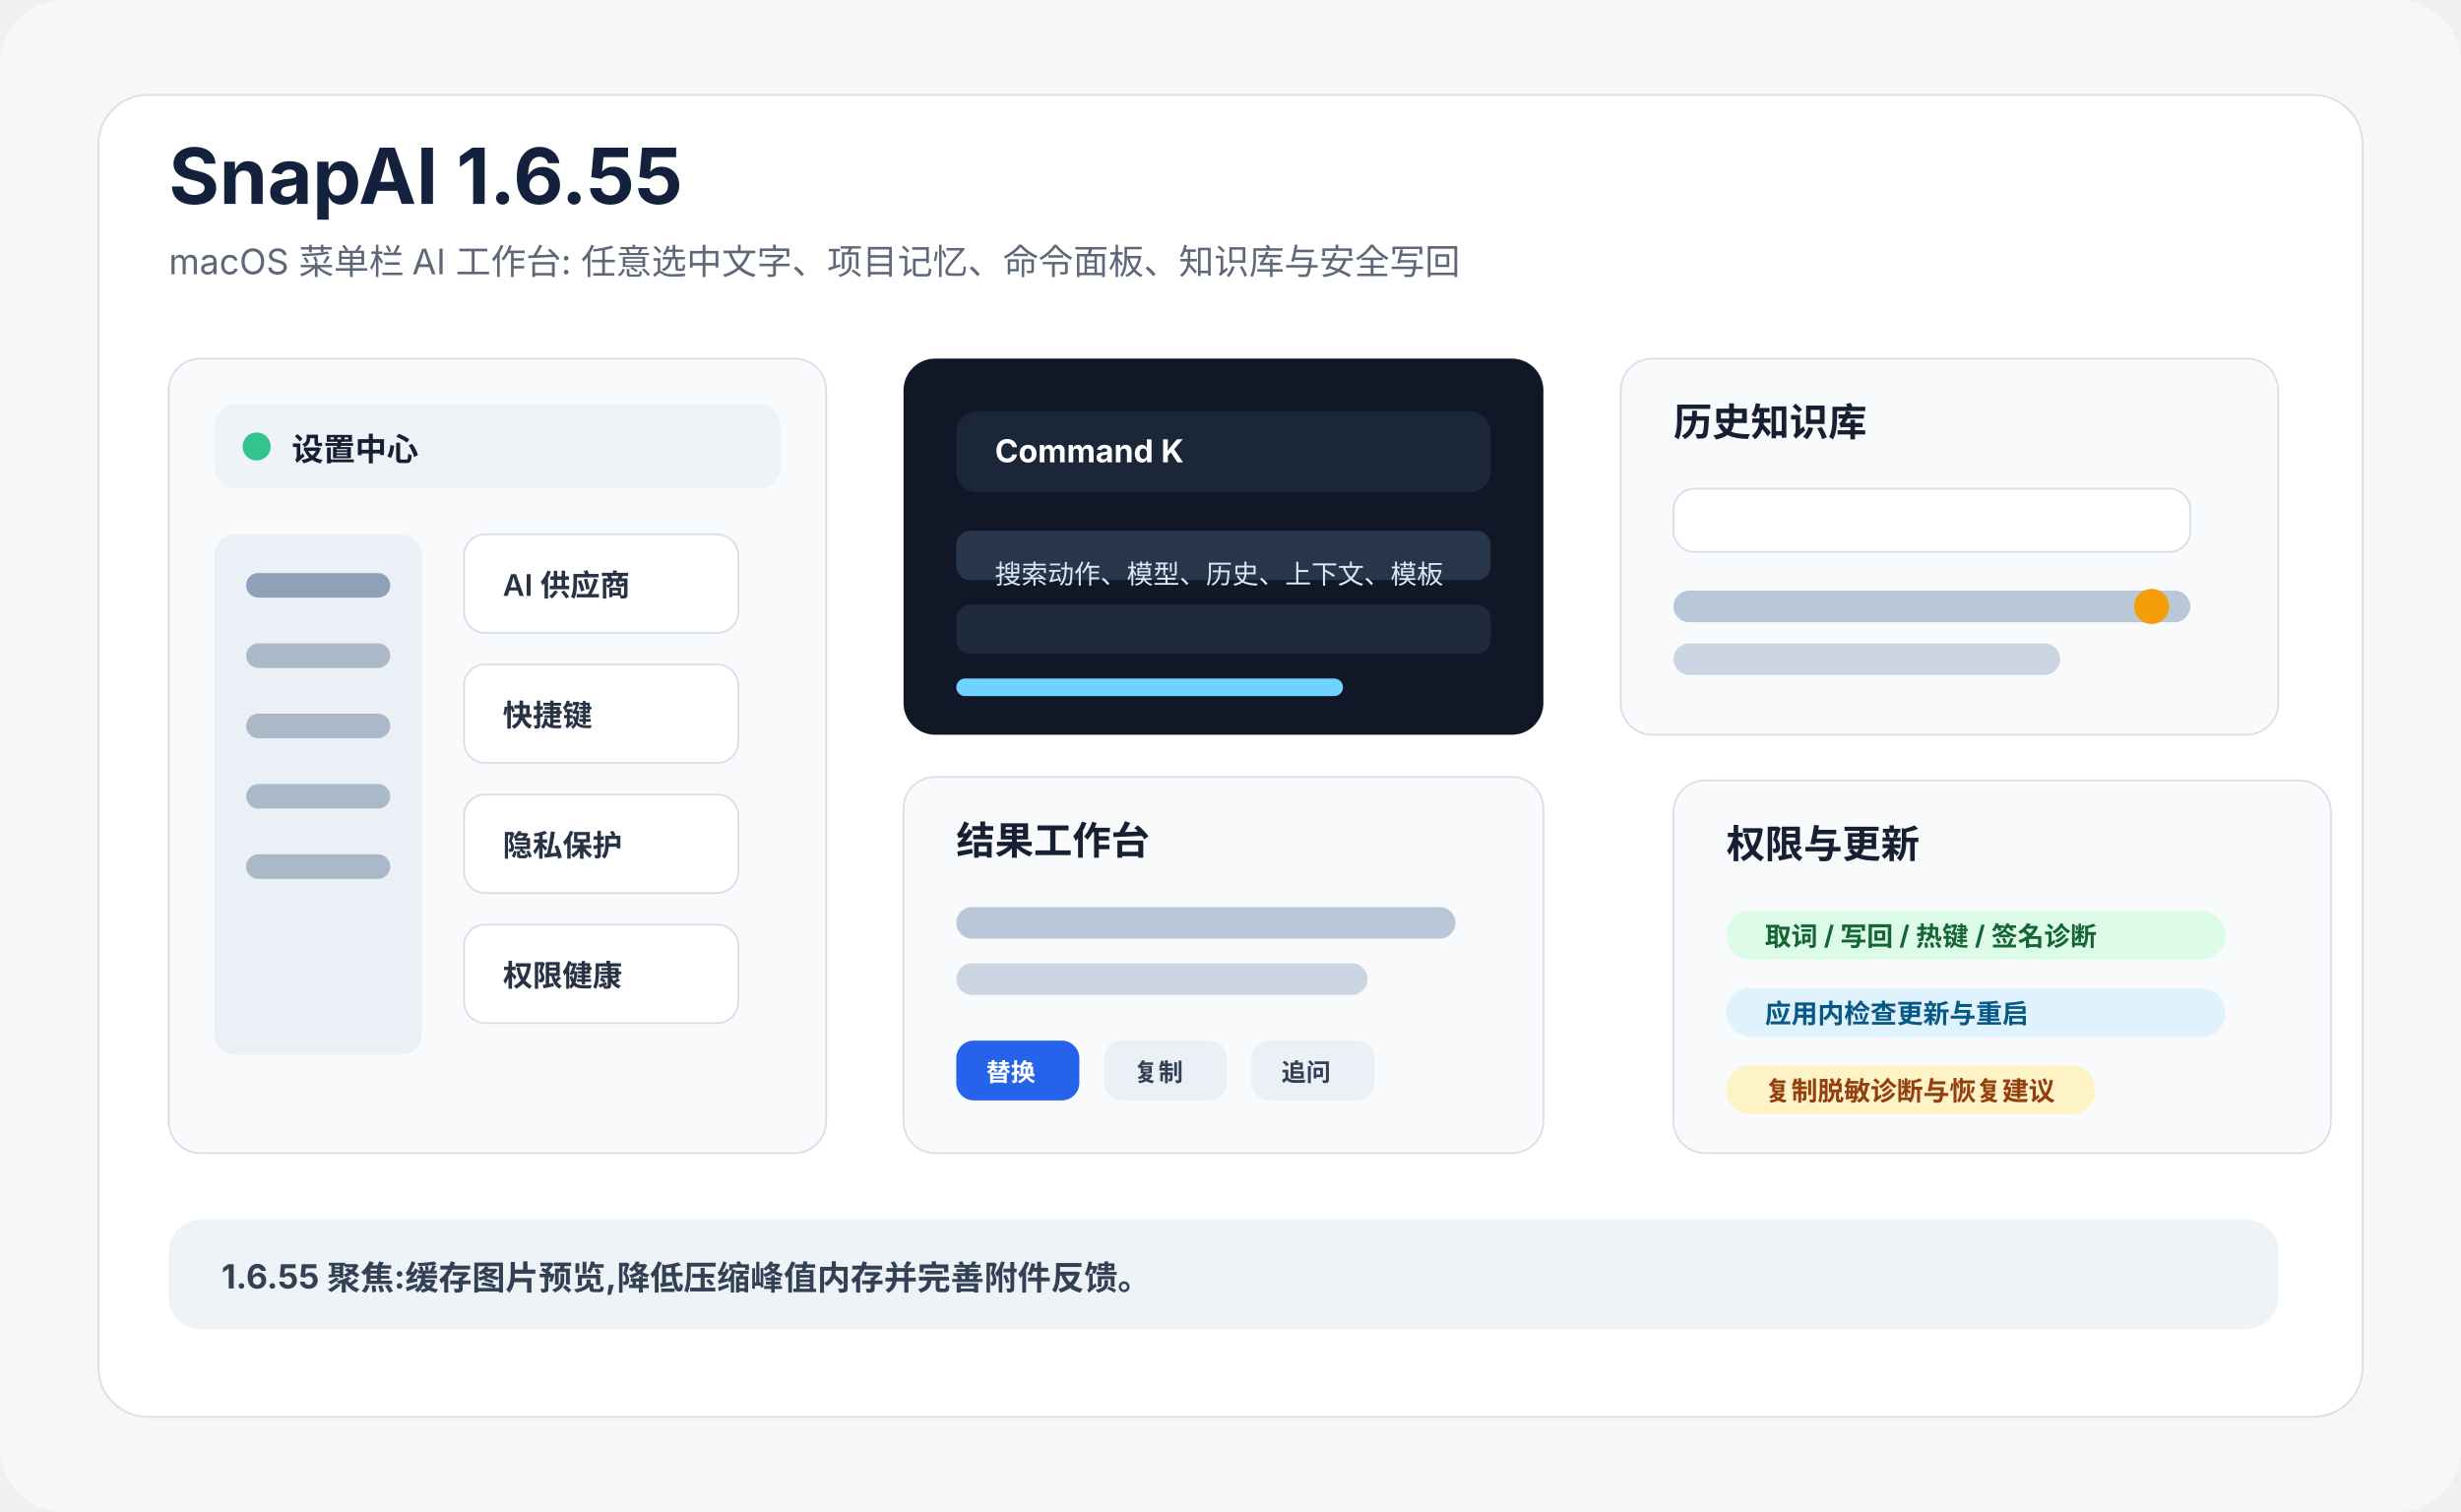
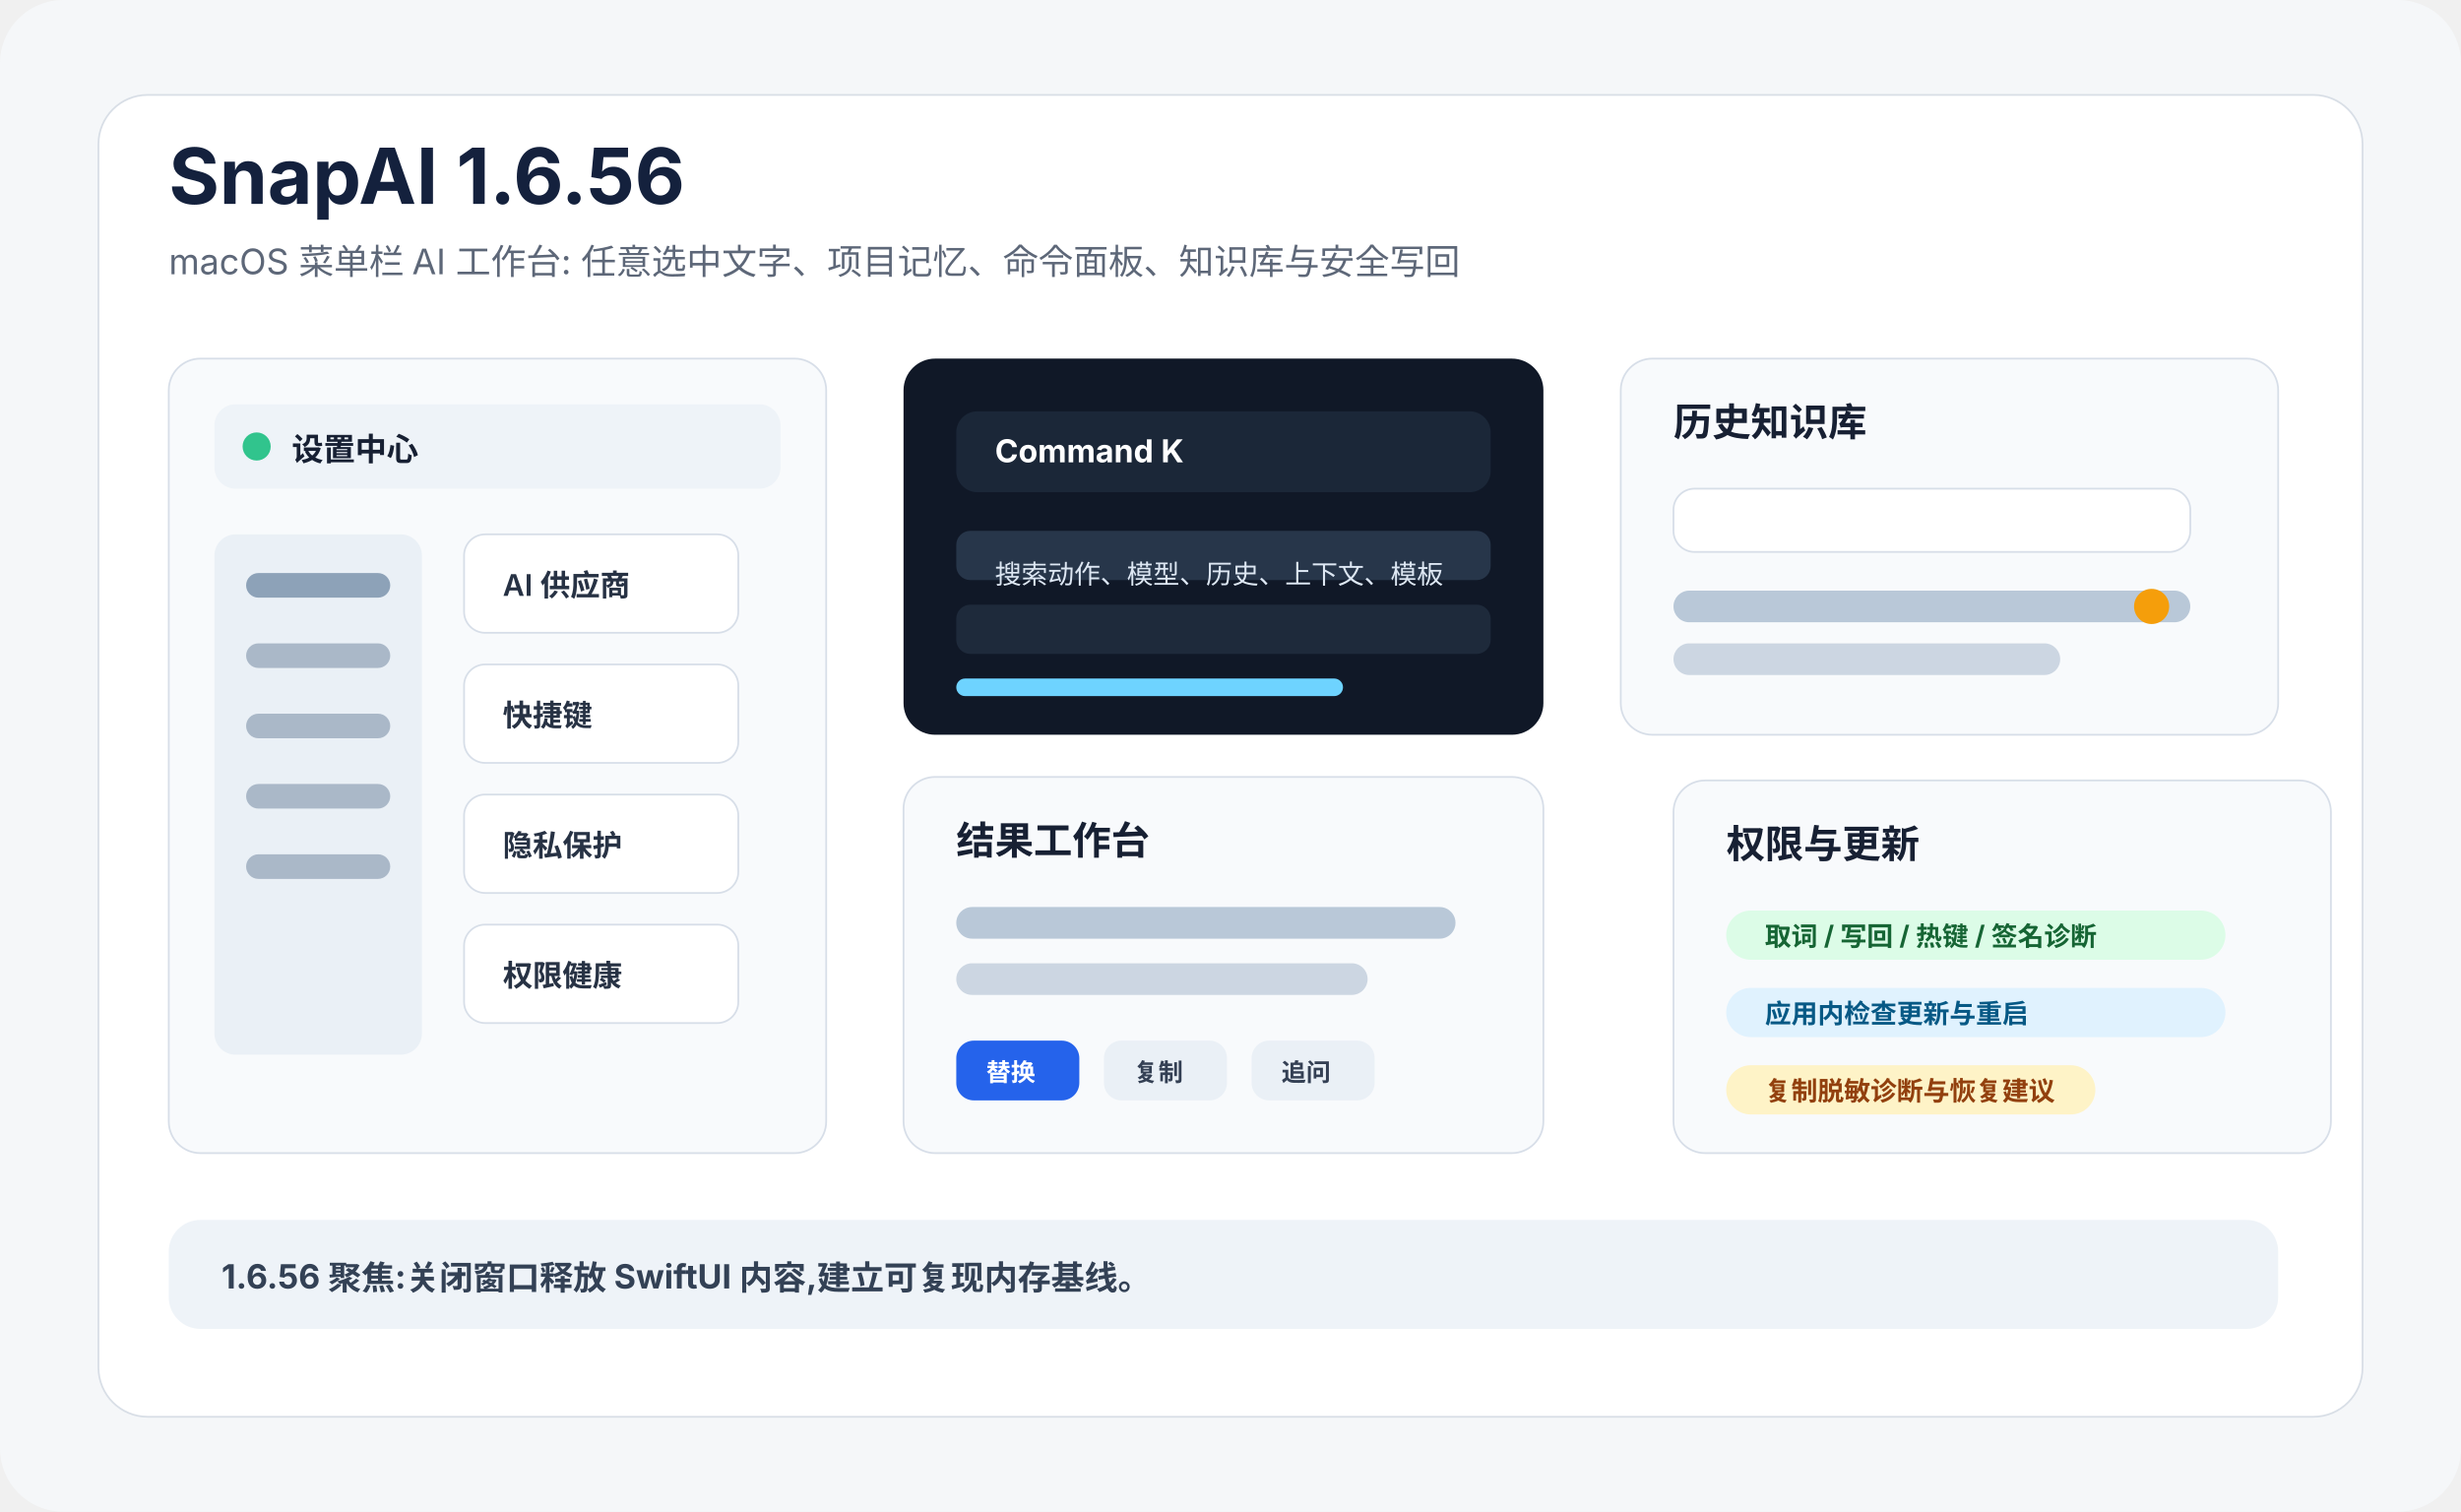
<svg xmlns="http://www.w3.org/2000/svg" width="1400" height="860" viewBox="0 0 1400 860" fill="none">
  <rect width="1400" height="860" rx="36" fill="#F5F7F9" />
  <rect x="56" y="54" width="1288" height="752" rx="28" fill="#FFFFFF" stroke="#D8DEE6" />
-   <text x="96" y="116" fill="#14213D" font-family="-apple-system,BlinkMacSystemFont,Segoe UI,sans-serif" font-size="44" font-weight="700">SnapAI 1.6.55</text>
+   <text x="96" y="116" fill="#14213D" font-family="-apple-system,BlinkMacSystemFont,Segoe UI,sans-serif" font-size="44" font-weight="700">SnapAI 1.6.56</text>
  <text x="96" y="156" fill="#5D6778" font-family="-apple-system,BlinkMacSystemFont,Segoe UI,sans-serif" font-size="20">macOS 菜单栏 AI 工作台: 任意选中文字、项目记忆、命令面板、知识库与安全写回</text>
  <rect x="96" y="204" width="374" height="452" rx="18" fill="#F8FAFC" stroke="#D7DEE8" />
  <rect x="122" y="230" width="322" height="48" rx="12" fill="#EEF3F8" />
  <circle cx="146" cy="254" r="8" fill="#31C48D" />
  <text x="166" y="262" fill="#172033" font-family="-apple-system,BlinkMacSystemFont,Segoe UI,sans-serif" font-size="18" font-weight="650">设置中心</text>
  <rect x="122" y="304" width="118" height="296" rx="12" fill="#EAF0F6" />
  <rect x="140" y="326" width="82" height="14" rx="7" fill="#8DA2B8" />
  <rect x="140" y="366" width="82" height="14" rx="7" fill="#AAB8C8" />
  <rect x="140" y="406" width="82" height="14" rx="7" fill="#AAB8C8" />
  <rect x="140" y="446" width="82" height="14" rx="7" fill="#AAB8C8" />
  <rect x="140" y="486" width="82" height="14" rx="7" fill="#AAB8C8" />
  <rect x="264" y="304" width="156" height="56" rx="12" fill="#FFFFFF" stroke="#D7DEE8" />
  <text x="286" y="339" fill="#273244" font-family="-apple-system,BlinkMacSystemFont,Segoe UI,sans-serif" font-size="17" font-weight="600">AI 供应商</text>
  <rect x="264" y="378" width="156" height="56" rx="12" fill="#FFFFFF" stroke="#D7DEE8" />
  <text x="286" y="413" fill="#273244" font-family="-apple-system,BlinkMacSystemFont,Segoe UI,sans-serif" font-size="17" font-weight="600">快捷键</text>
  <rect x="264" y="452" width="156" height="56" rx="12" fill="#FFFFFF" stroke="#D7DEE8" />
  <text x="286" y="487" fill="#273244" font-family="-apple-system,BlinkMacSystemFont,Segoe UI,sans-serif" font-size="17" font-weight="600">隐私保护</text>
  <rect x="264" y="526" width="156" height="56" rx="12" fill="#FFFFFF" stroke="#D7DEE8" />
  <text x="286" y="561" fill="#273244" font-family="-apple-system,BlinkMacSystemFont,Segoe UI,sans-serif" font-size="17" font-weight="600">权限健康</text>
  <rect x="514" y="204" width="364" height="214" rx="18" fill="#101827" />
  <rect x="544" y="234" width="304" height="46" rx="12" fill="#1B2738" />
  <text x="566" y="263" fill="#FFFFFF" font-family="-apple-system,BlinkMacSystemFont,Segoe UI,sans-serif" font-size="18" font-weight="650">Command K</text>
  <rect x="544" y="302" width="304" height="28" rx="8" fill="#27364A" />
  <rect x="544" y="344" width="304" height="28" rx="8" fill="#1E2A3B" />
  <rect x="544" y="386" width="220" height="10" rx="5" fill="#6ED3FF" />
  <text x="566" y="332" fill="#DDE7F3" font-family="-apple-system,BlinkMacSystemFont,Segoe UI,sans-serif" font-size="15">搜索动作、模型、历史、上下文、模板</text>
  <rect x="514" y="442" width="364" height="214" rx="18" fill="#F8FAFC" stroke="#D7DEE8" />
  <text x="544" y="486" fill="#172033" font-family="-apple-system,BlinkMacSystemFont,Segoe UI,sans-serif" font-size="22" font-weight="700">结果工作台</text>
  <rect x="544" y="516" width="284" height="18" rx="9" fill="#B9C8D8" />
  <rect x="544" y="548" width="234" height="18" rx="9" fill="#CCD6E2" />
  <rect x="544" y="592" width="70" height="34" rx="10" fill="#2563EB" />
  <rect x="628" y="592" width="70" height="34" rx="10" fill="#EAF0F6" />
  <rect x="712" y="592" width="70" height="34" rx="10" fill="#EAF0F6" />
  <text x="561" y="615" fill="#FFFFFF" font-family="-apple-system,BlinkMacSystemFont,Segoe UI,sans-serif" font-size="14" font-weight="700">替换</text>
  <text x="645" y="615" fill="#344054" font-family="-apple-system,BlinkMacSystemFont,Segoe UI,sans-serif" font-size="14" font-weight="700">复制</text>
  <text x="729" y="615" fill="#344054" font-family="-apple-system,BlinkMacSystemFont,Segoe UI,sans-serif" font-size="14" font-weight="700">追问</text>
  <rect x="922" y="204" width="374" height="214" rx="18" fill="#F8FAFC" stroke="#D7DEE8" />
  <text x="952" y="248" fill="#172033" font-family="-apple-system,BlinkMacSystemFont,Segoe UI,sans-serif" font-size="22" font-weight="700">历史知识库</text>
  <rect x="952" y="278" width="294" height="36" rx="12" fill="#FFFFFF" stroke="#D7DEE8" />
  <rect x="952" y="336" width="294" height="18" rx="9" fill="#B9C8D8" />
  <rect x="952" y="366" width="220" height="18" rx="9" fill="#CCD6E2" />
  <circle cx="1224" cy="345" r="10" fill="#F59E0B" />
  <rect x="952" y="444" width="374" height="212" rx="18" fill="#F8FAFC" stroke="#D7DEE8" />
  <text x="982" y="488" fill="#172033" font-family="-apple-system,BlinkMacSystemFont,Segoe UI,sans-serif" font-size="22" font-weight="700">权限与更新</text>
  <rect x="982" y="518" width="284" height="28" rx="14" fill="#DCFCE7" />
  <rect x="982" y="562" width="284" height="28" rx="14" fill="#E0F2FE" />
  <rect x="982" y="606" width="210" height="28" rx="14" fill="#FEF3C7" />
  <text x="1004" y="538" fill="#166534" font-family="-apple-system,BlinkMacSystemFont,Segoe UI,sans-serif" font-size="15" font-weight="650">取词 / 写回 / 热键 / 签名诊断</text>
  <text x="1004" y="582" fill="#075985" font-family="-apple-system,BlinkMacSystemFont,Segoe UI,sans-serif" font-size="15" font-weight="650">应用内检查更新与重启</text>
  <text x="1004" y="626" fill="#92400E" font-family="-apple-system,BlinkMacSystemFont,Segoe UI,sans-serif" font-size="15" font-weight="650">复制脱敏诊断与恢复建议</text>
  <rect x="96" y="694" width="1200" height="62" rx="18" fill="#EEF3F8" />
-   <text x="126" y="733" fill="#334155" font-family="-apple-system,BlinkMacSystemFont,Segoe UI,sans-serif" font-size="19" font-weight="650">1.6.55 聚焦:缓存图片预览,降低压缩峰值内存并完善附件反馈。</text>
+   <text x="126" y="733" fill="#334155" font-family="-apple-system,BlinkMacSystemFont,Segoe UI,sans-serif" font-size="19" font-weight="650">1.6.56 聚焦:关闭窗口释放 SwiftUI 内容,建立可复现内存基线。</text>
</svg>
